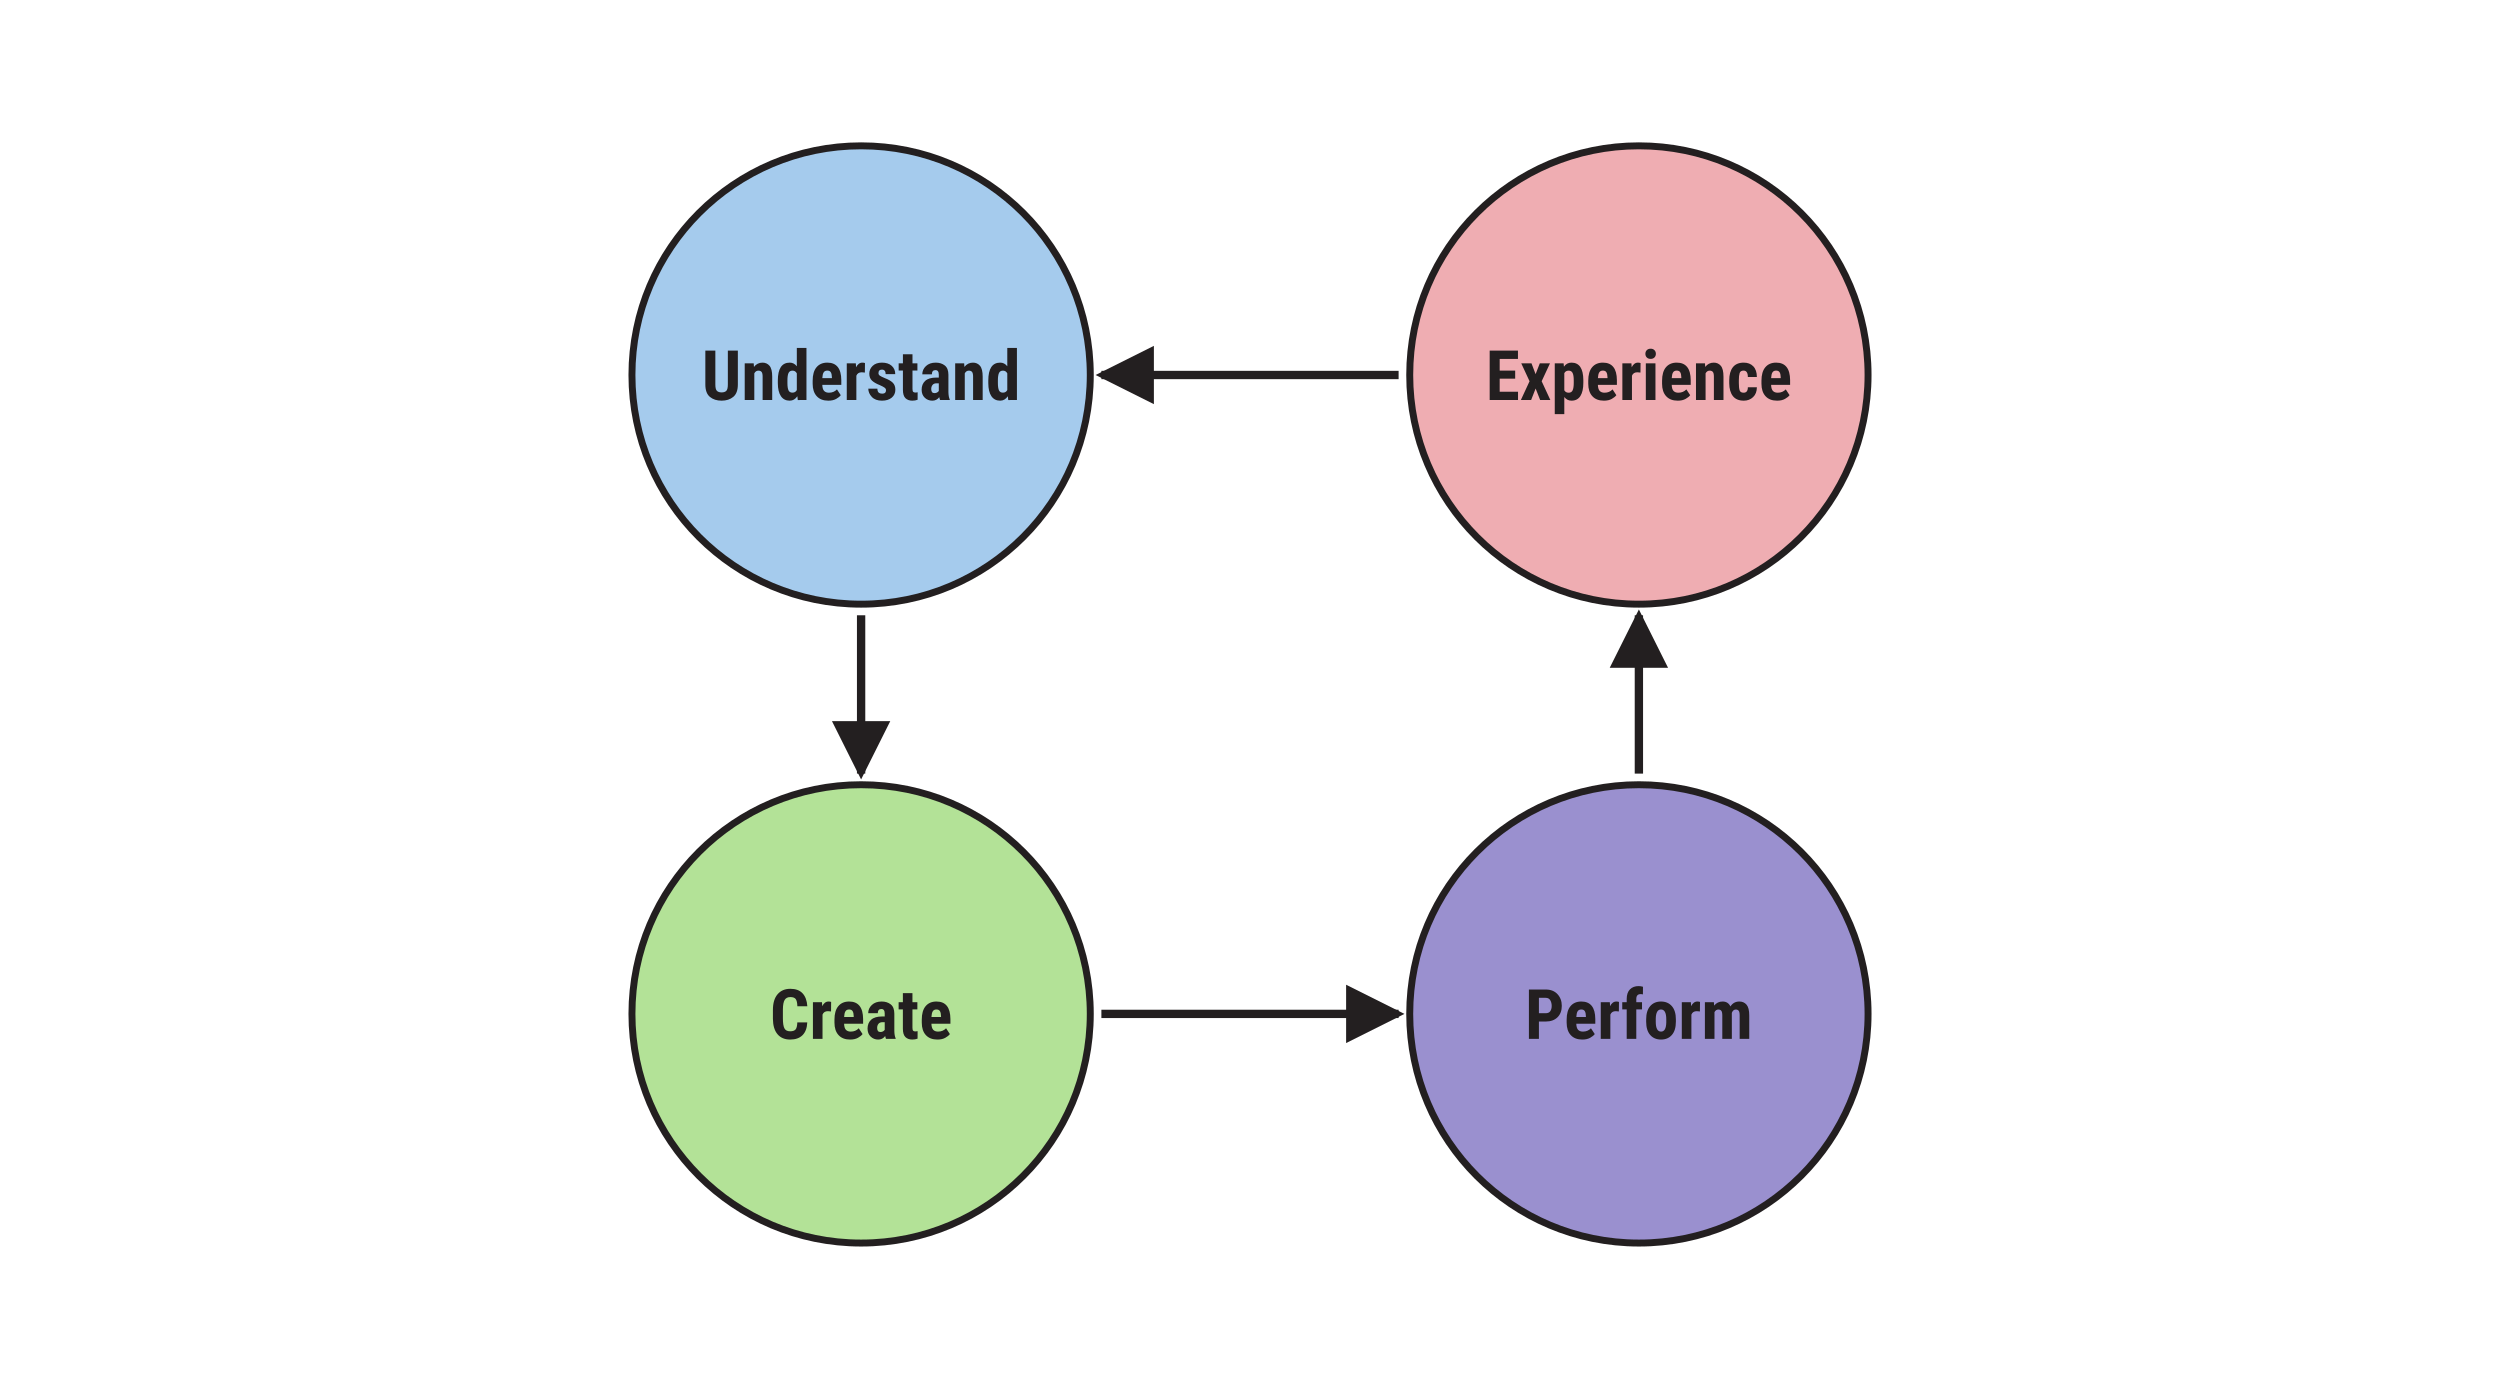
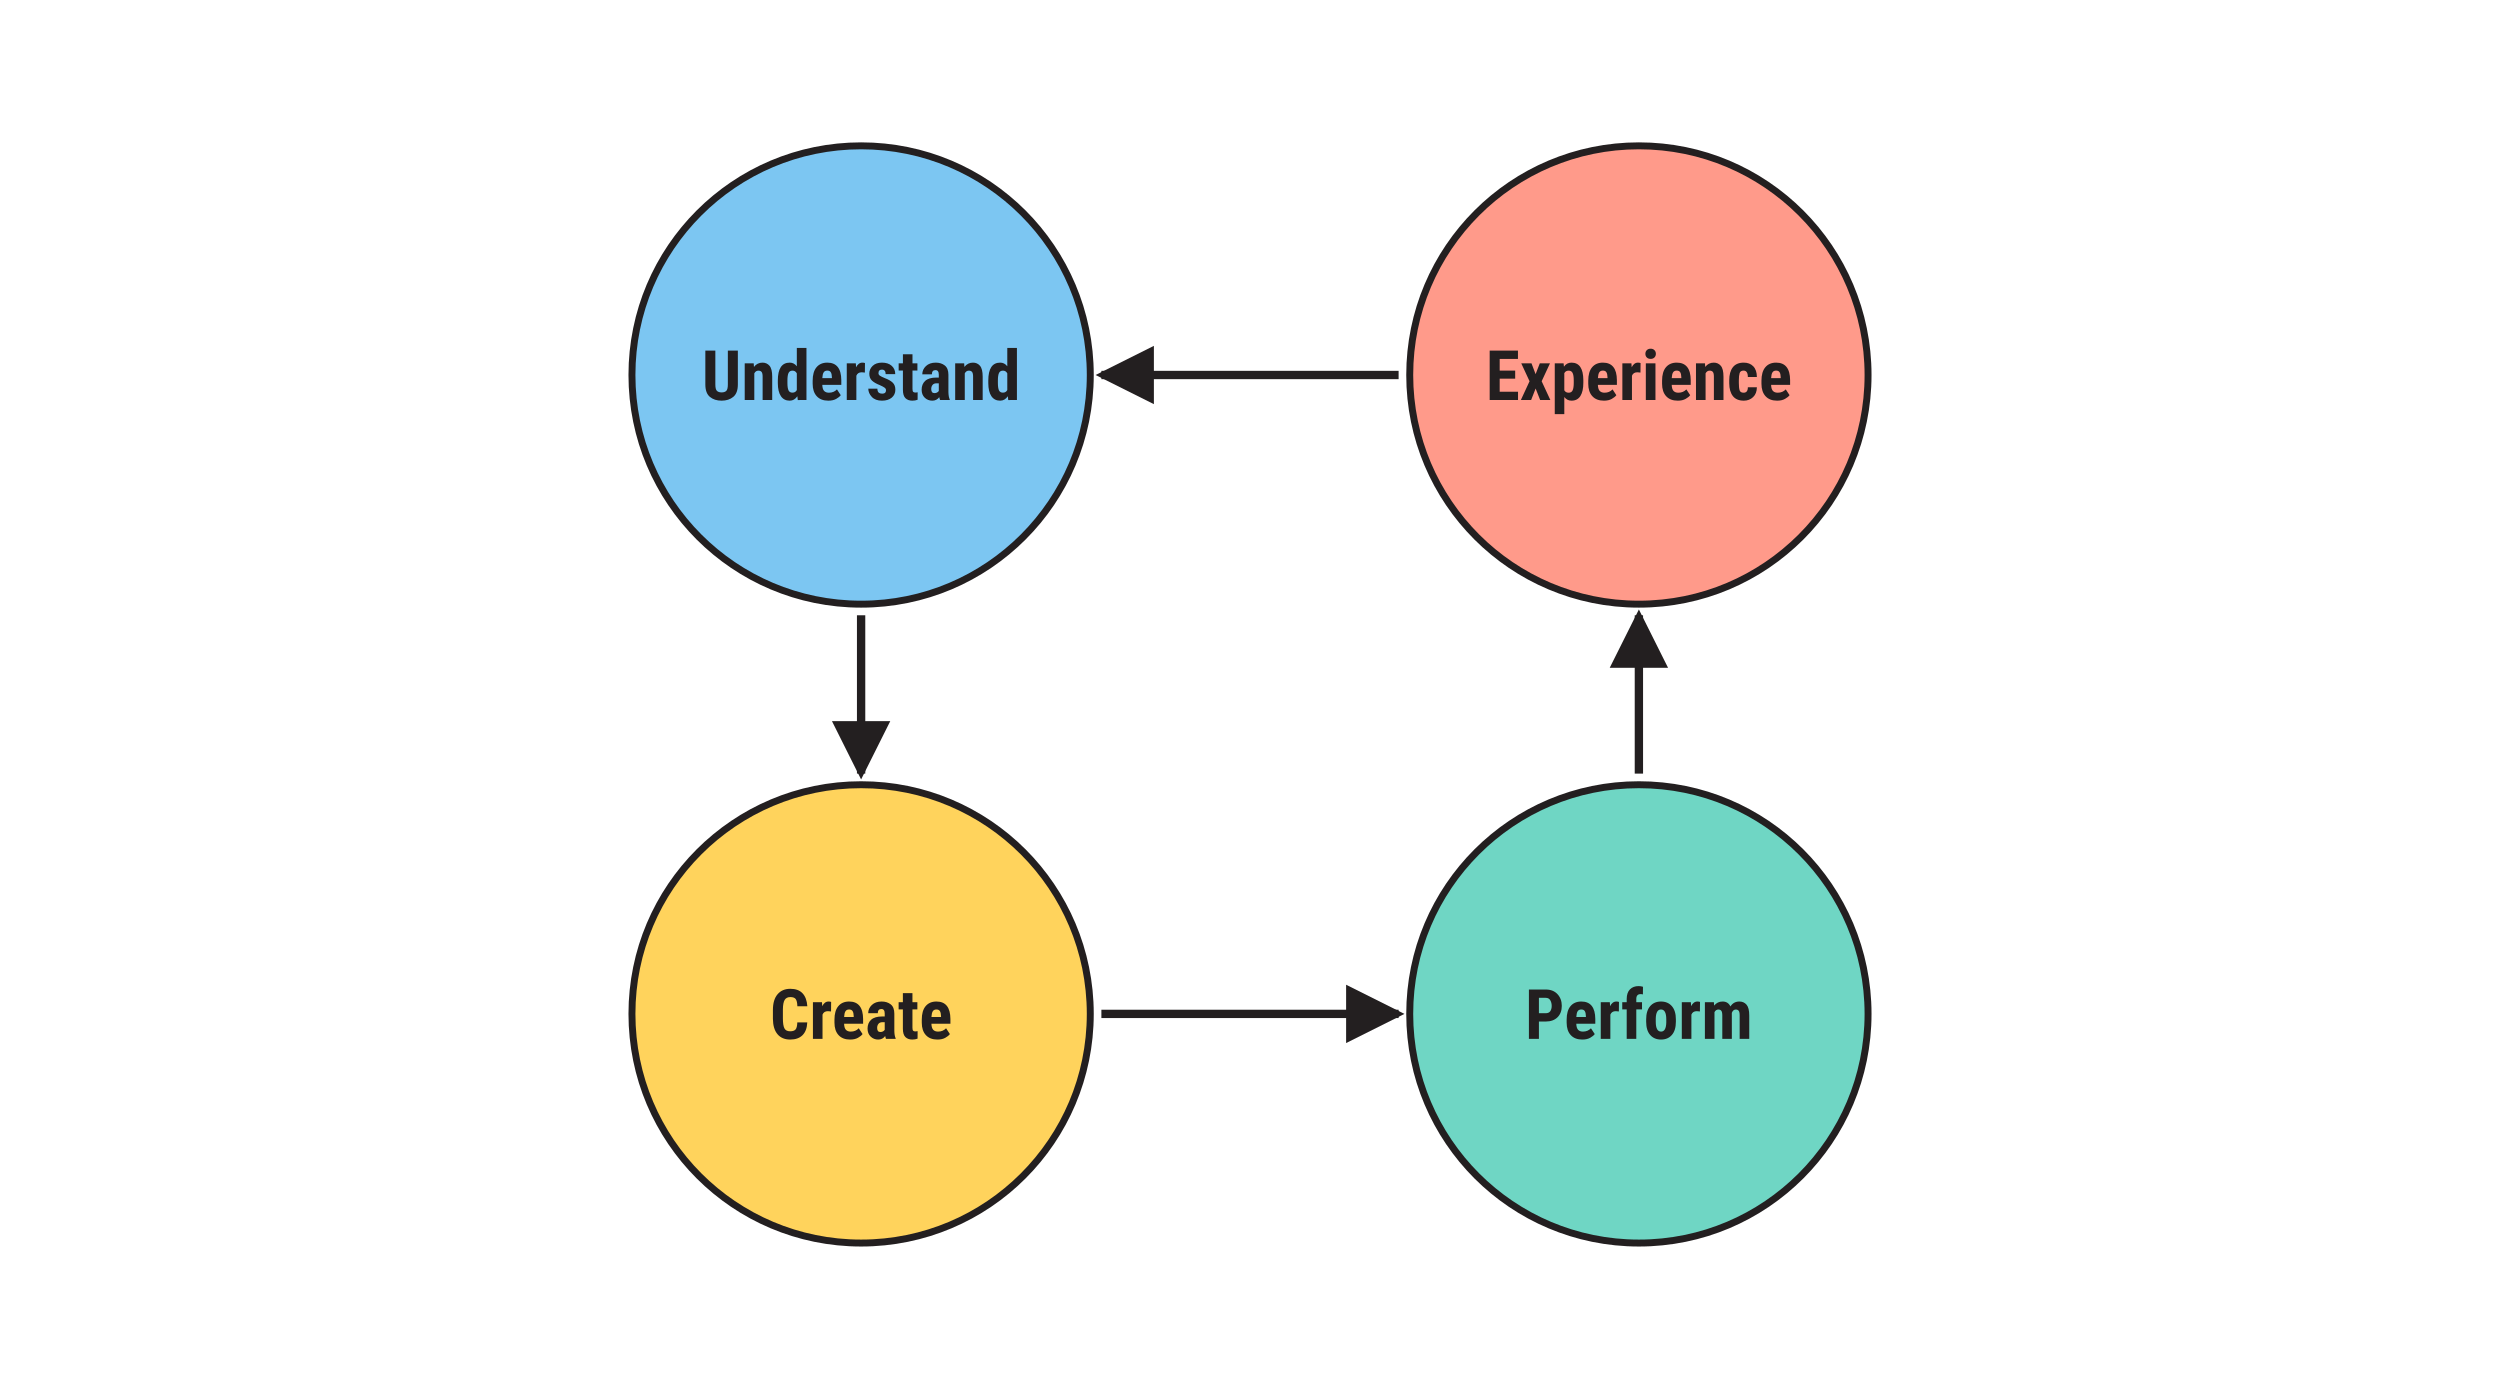
<svg xmlns="http://www.w3.org/2000/svg" viewBox="0 0 1800 1000" width="1800" height="1000">
  <defs>
    <marker id="a" viewBox="0 0 10 10" refX="9" refY="5" markerWidth="7" markerHeight="7" orient="auto-start-reverse">
      <path d="M0 0 L10 5 L0 10 z" fill="#231f20" />
    </marker>
  </defs>
  <line x1="793.0" y1="730.0" x2="1007.0" y2="730.0" stroke="#231f20" stroke-width="6" marker-end="url(#a)" />
  <line x1="1180.0" y1="557.0" x2="1180.0" y2="443.0" stroke="#231f20" stroke-width="6" marker-end="url(#a)" />
  <line x1="1007.0" y1="270.0" x2="793.0" y2="270.0" stroke="#231f20" stroke-width="6" marker-end="url(#a)" />
  <line x1="620.0" y1="443.0" x2="620.0" y2="557.0" stroke="#231f20" stroke-width="6" marker-end="url(#a)" />
-   <circle cx="620" cy="270" r="165" fill="#a5cbed" stroke="#231f20" stroke-width="5" />
+   <circle cx="620" cy="270" r="165" fill="#7cc6f2" stroke="#231f20" stroke-width="5" />
  <text x="620" y="288" text-anchor="middle" font-size="50" fill="#231f20" style="font-family:'Roboto Condensed',Arial,sans-serif;font-weight:700">Understand</text>
-   <circle cx="1180" cy="270" r="165" fill="#efadb2" stroke="#231f20" stroke-width="5" />
+   <circle cx="1180" cy="270" r="165" fill="#ff9a8a" stroke="#231f20" stroke-width="5" />
  <text x="1180" y="288" text-anchor="middle" font-size="50" fill="#231f20" style="font-family:'Roboto Condensed',Arial,sans-serif;font-weight:700">Experience</text>
-   <circle cx="620" cy="730" r="165" fill="#b3e297" stroke="#231f20" stroke-width="5" />
+   <circle cx="620" cy="730" r="165" fill="#ffd35c" stroke="#231f20" stroke-width="5" />
  <text x="620" y="748" text-anchor="middle" font-size="50" fill="#231f20" style="font-family:'Roboto Condensed',Arial,sans-serif;font-weight:700">Create</text>
-   <circle cx="1180" cy="730" r="165" fill="#9a90cf" stroke="#231f20" stroke-width="5" />
+   <circle cx="1180" cy="730" r="165" fill="#6fd6c4" stroke="#231f20" stroke-width="5" />
  <text x="1180" y="748" text-anchor="middle" font-size="50" fill="#231f20" style="font-family:'Roboto Condensed',Arial,sans-serif;font-weight:700">Perform</text>
</svg>
